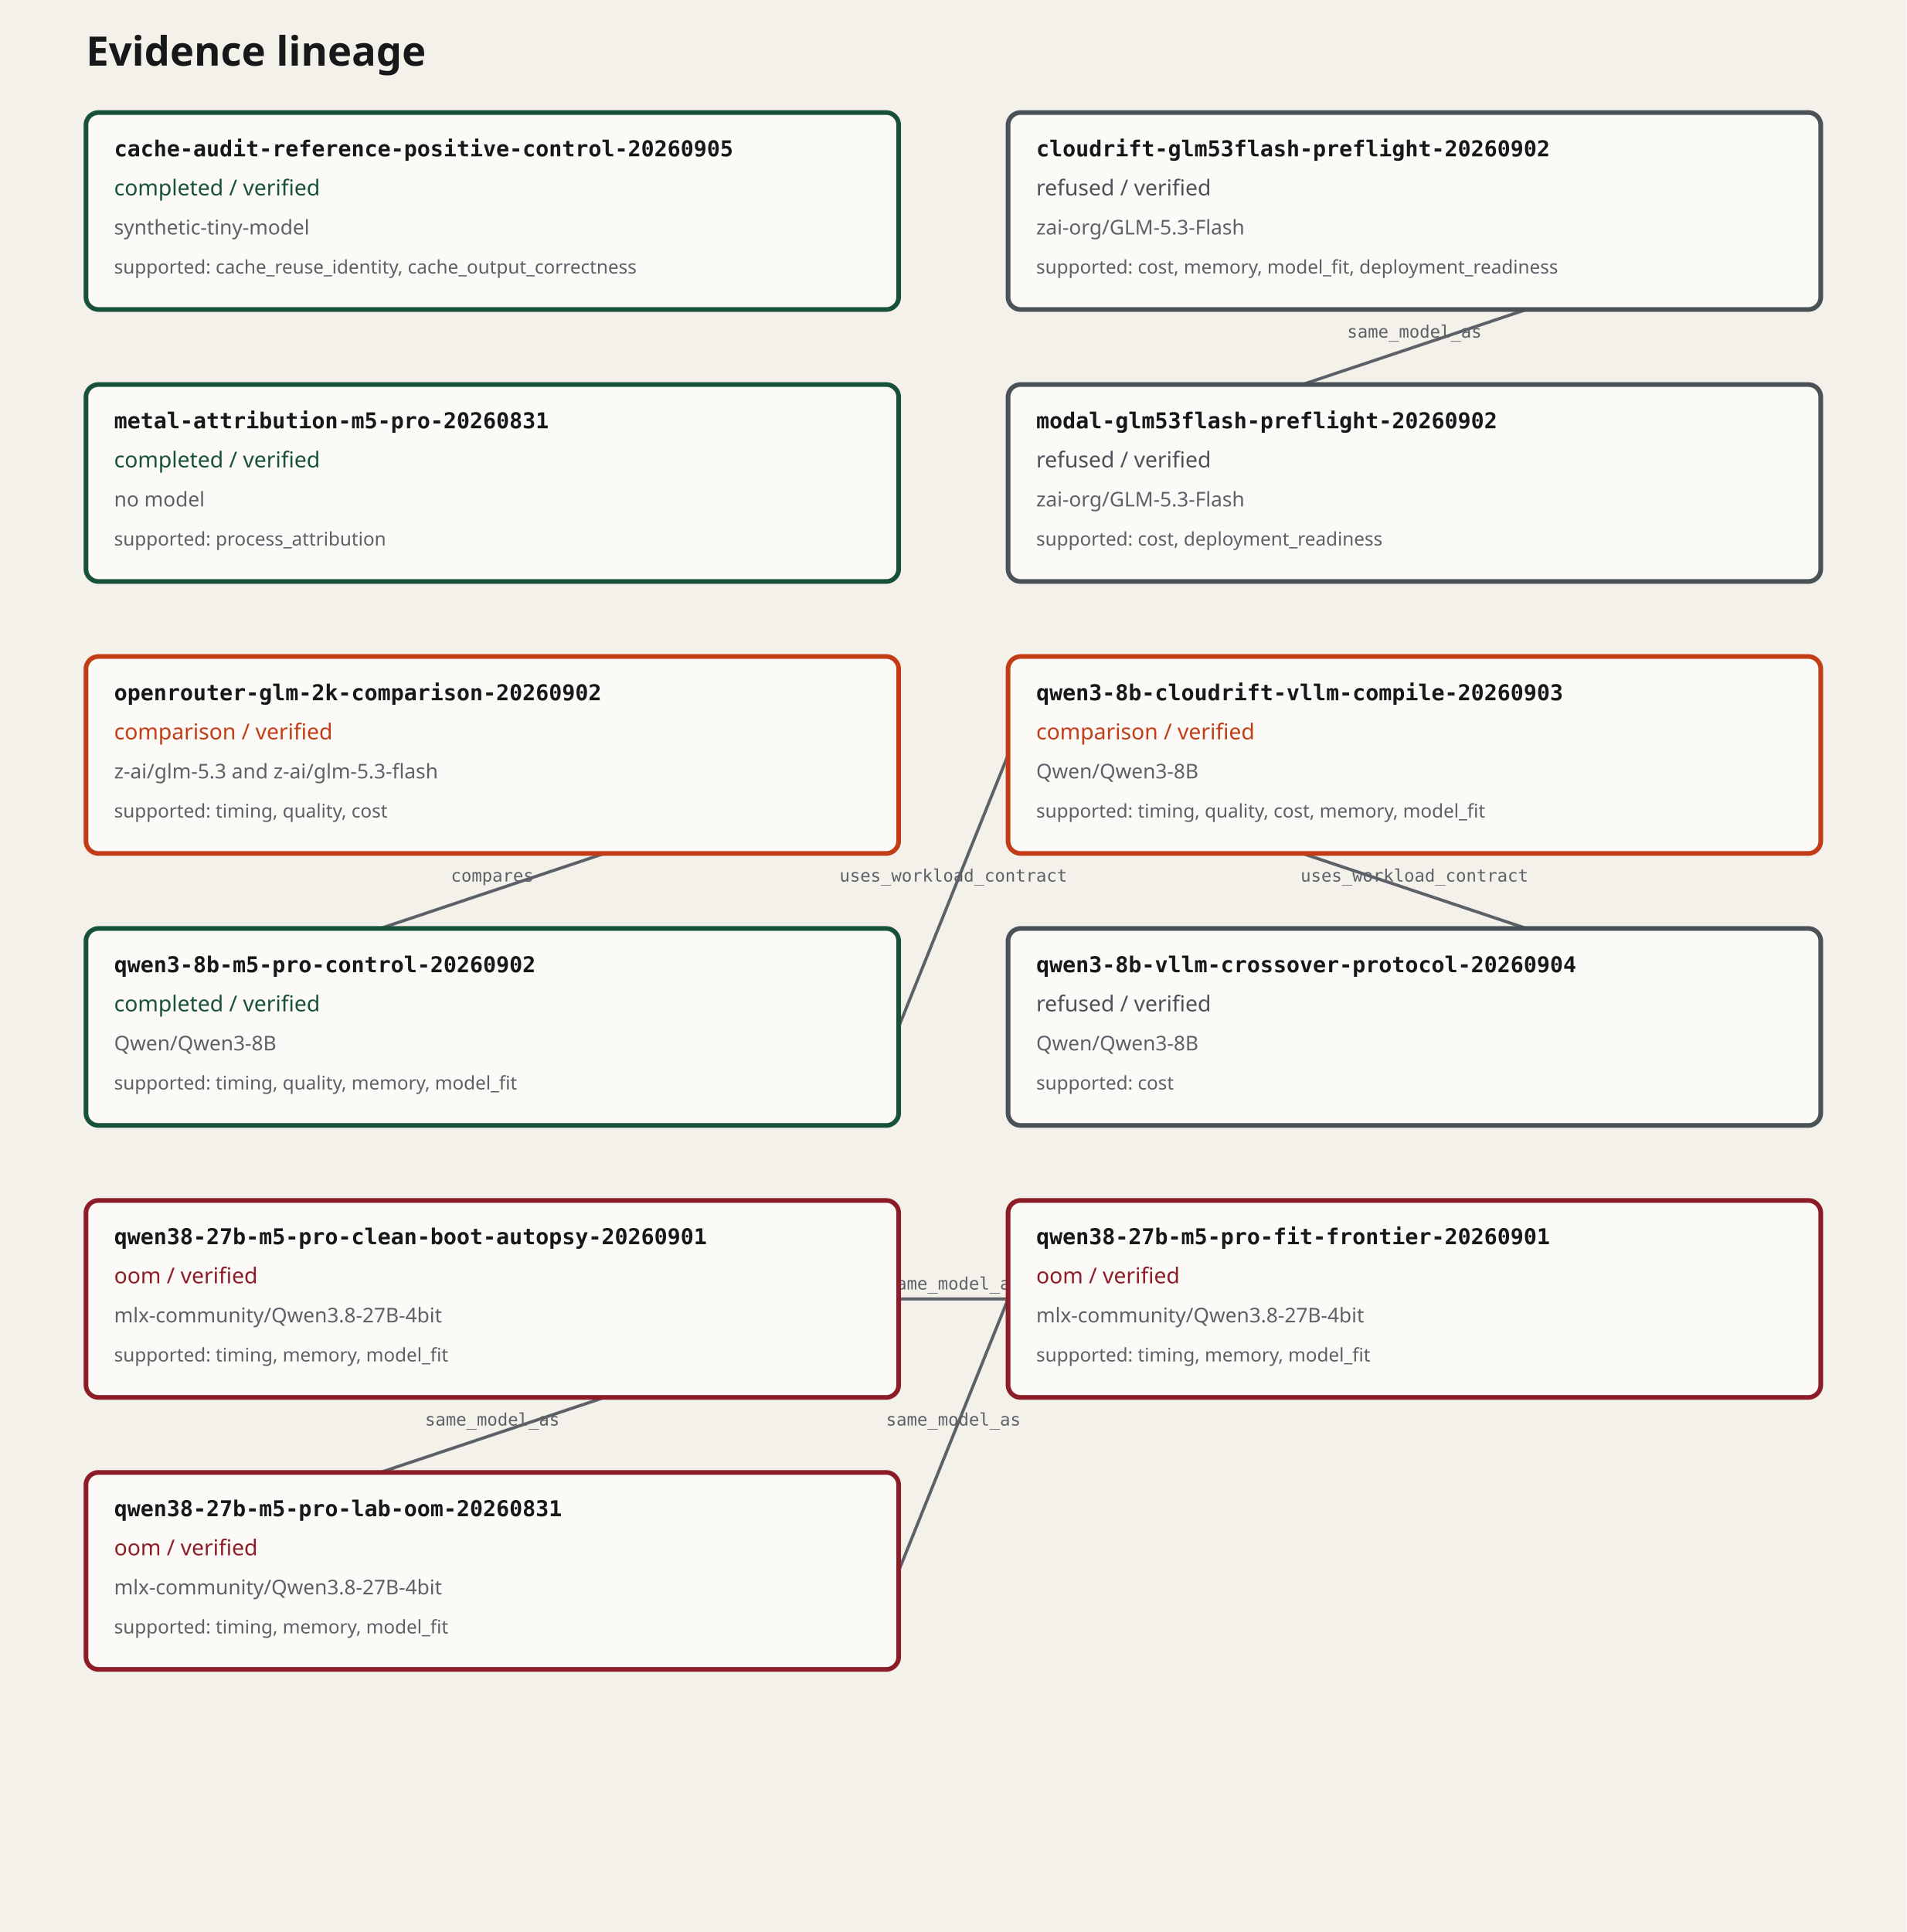
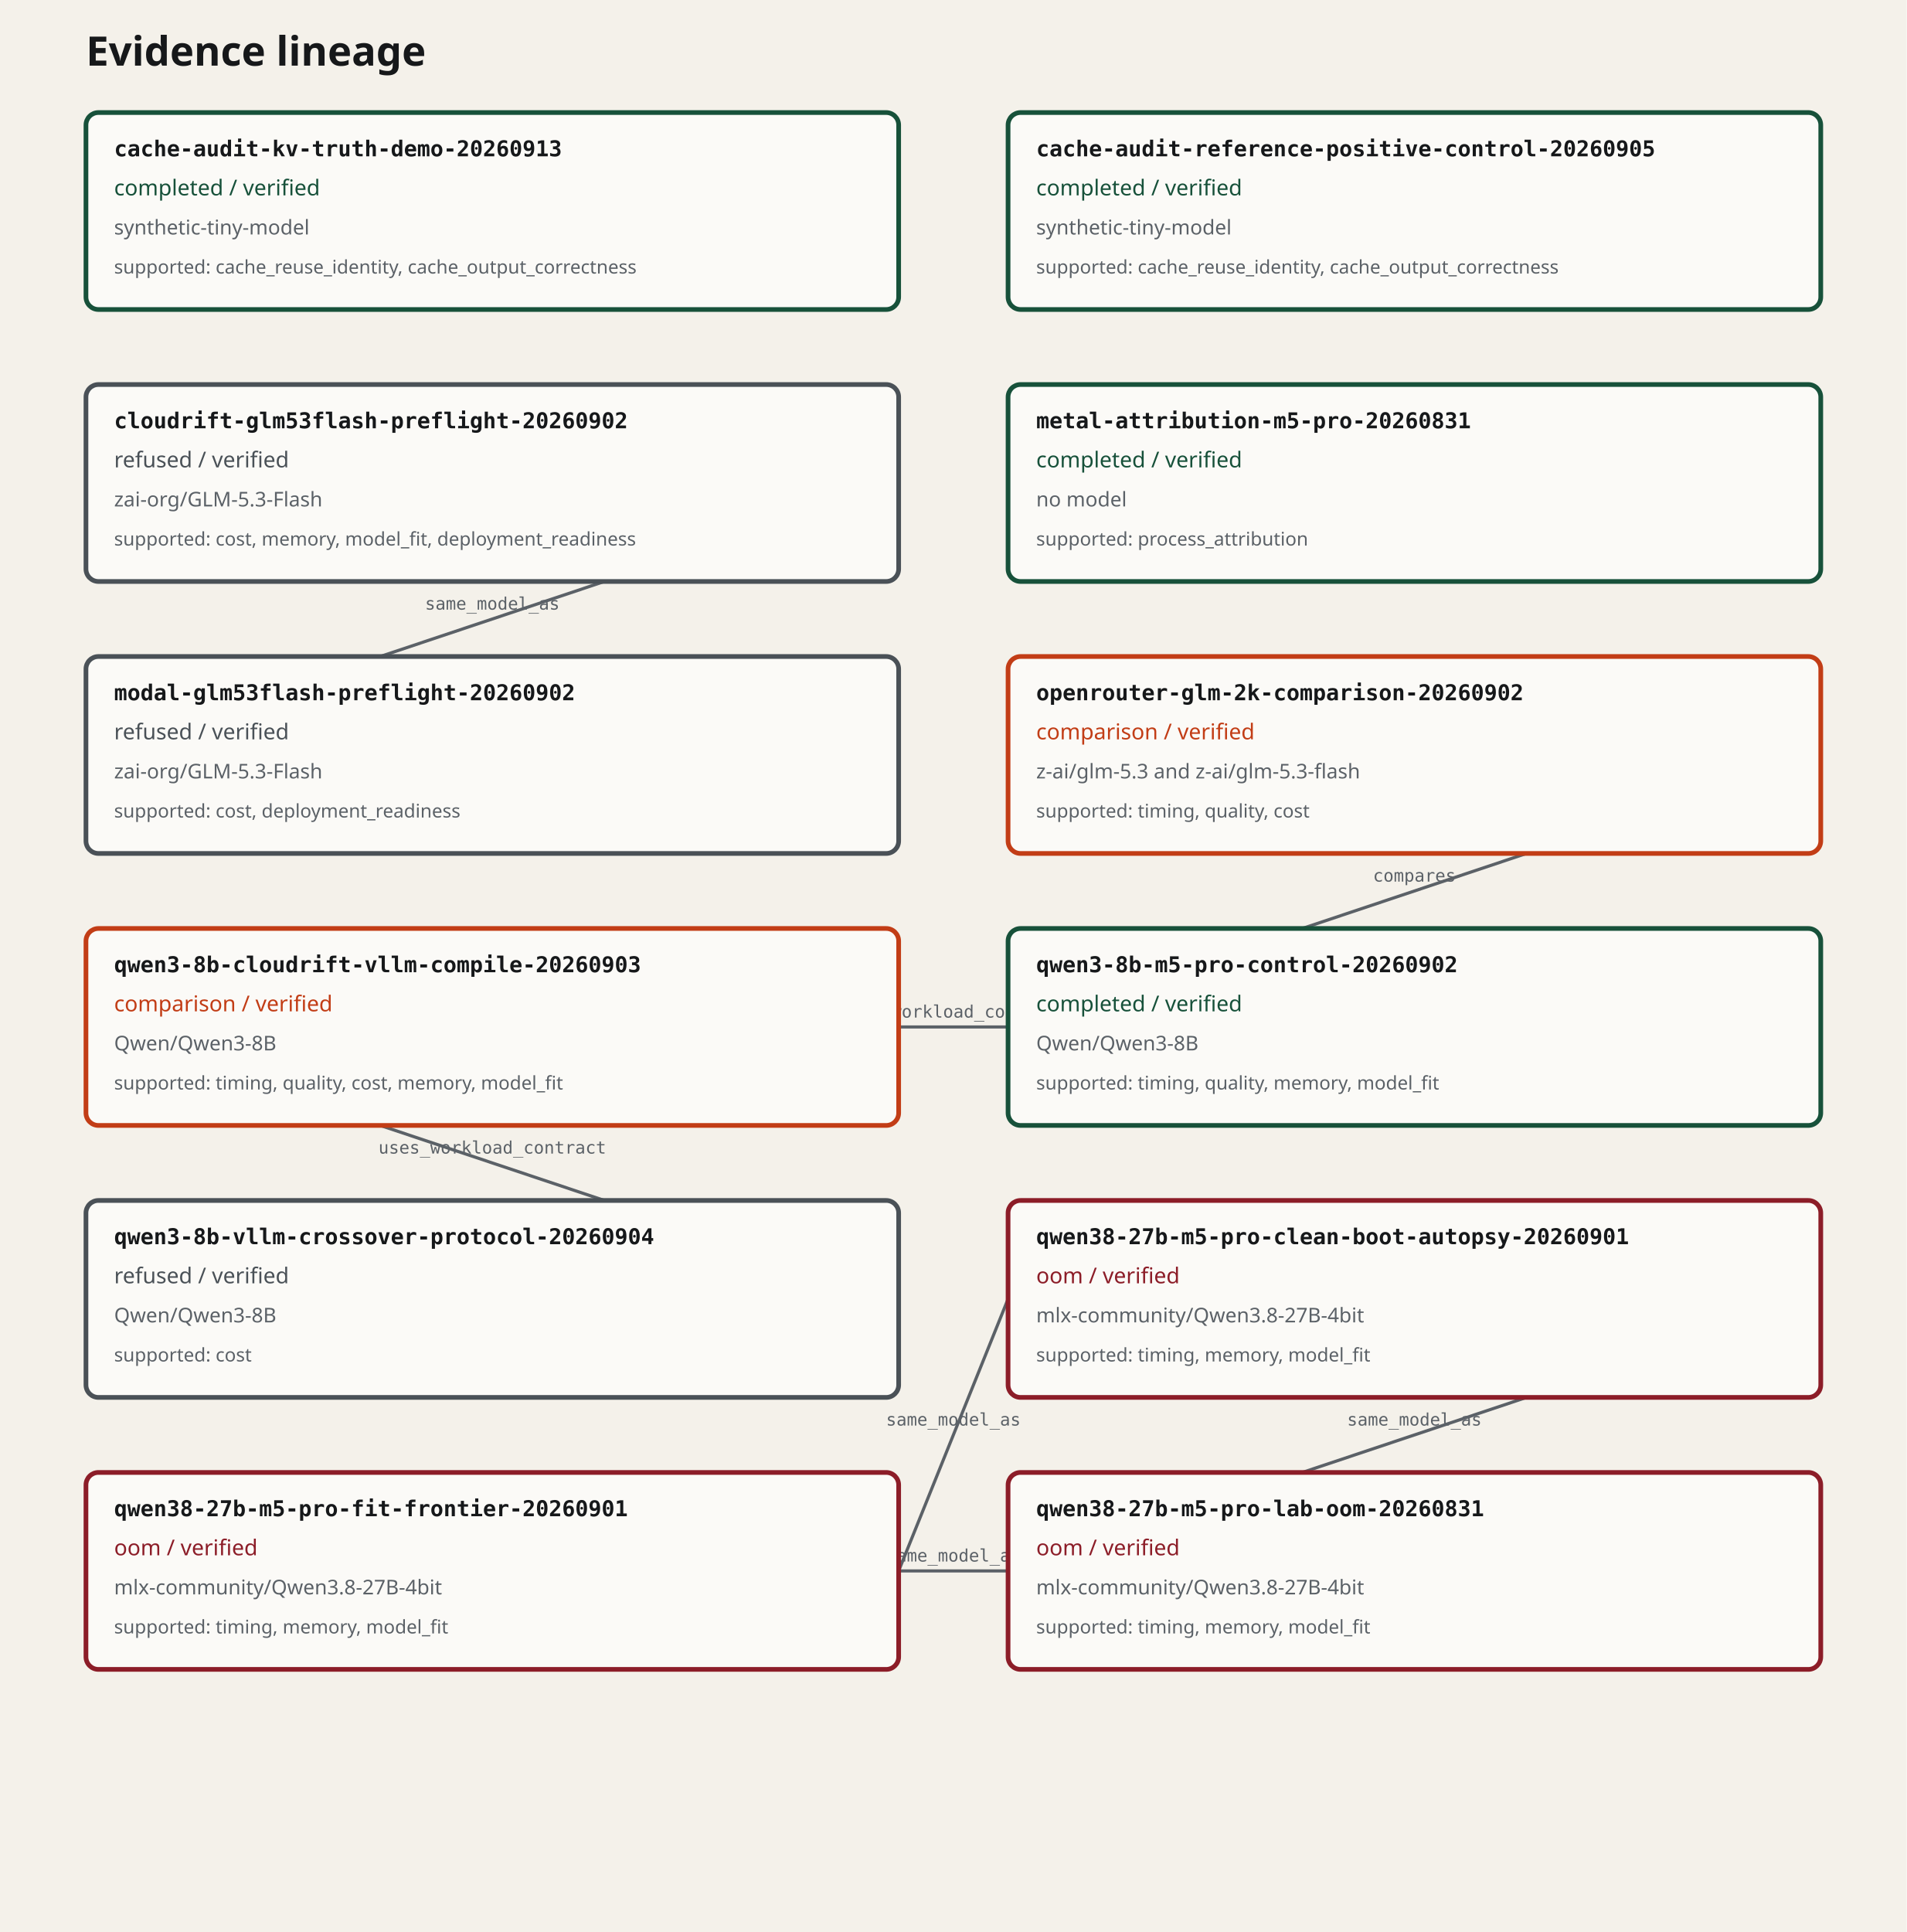
<svg viewBox="0 0 1220 1236" role="img" aria-labelledby="title desc">
  <rect width="100%" height="100%" fill="#f4f1ea" />
  <text x="55" y="42" fill="#16181a" font-family="system-ui,sans-serif" font-size="26" font-weight="700">Evidence lineage</text>
-   <line x1="1165" y1="135" x2="645" y2="309" stroke="#5b6167" stroke-width="2" />
-   <text x="905.0" y="216.0" text-anchor="middle" fill="#5b6167" font-family="ui-monospace,monospace" font-size="11">same_model_as</text>
-   <line x1="575" y1="483" x2="55" y2="657" stroke="#5b6167" stroke-width="2" />
-   <text x="315.0" y="564.0" text-anchor="middle" fill="#5b6167" font-family="ui-monospace,monospace" font-size="11">compares</text>
-   <line x1="645" y1="483" x2="575" y2="657" stroke="#5b6167" stroke-width="2" />
-   <text x="610.0" y="564.0" text-anchor="middle" fill="#5b6167" font-family="ui-monospace,monospace" font-size="11">uses_workload_contract</text>
-   <line x1="1165" y1="657" x2="645" y2="483" stroke="#5b6167" stroke-width="2" />
-   <text x="905.0" y="564.0" text-anchor="middle" fill="#5b6167" font-family="ui-monospace,monospace" font-size="11">uses_workload_contract</text>
-   <line x1="575" y1="831" x2="645" y2="831" stroke="#5b6167" stroke-width="2" />
-   <text x="610.0" y="825.0" text-anchor="middle" fill="#5b6167" font-family="ui-monospace,monospace" font-size="11">same_model_as</text>
-   <line x1="575" y1="831" x2="55" y2="1005" stroke="#5b6167" stroke-width="2" />
-   <text x="315.0" y="912.0" text-anchor="middle" fill="#5b6167" font-family="ui-monospace,monospace" font-size="11">same_model_as</text>
+   <line x1="575" y1="309" x2="55" y2="483" stroke="#5b6167" stroke-width="2" />
+   <text x="315.0" y="390.0" text-anchor="middle" fill="#5b6167" font-family="ui-monospace,monospace" font-size="11">same_model_as</text>
+   <line x1="1165" y1="483" x2="645" y2="657" stroke="#5b6167" stroke-width="2" />
+   <text x="905.0" y="564.0" text-anchor="middle" fill="#5b6167" font-family="ui-monospace,monospace" font-size="11">compares</text>
+   <line x1="575" y1="657" x2="645" y2="657" stroke="#5b6167" stroke-width="2" />
+   <text x="610.0" y="651.0" text-anchor="middle" fill="#5b6167" font-family="ui-monospace,monospace" font-size="11">uses_workload_contract</text>
+   <line x1="575" y1="831" x2="55" y2="657" stroke="#5b6167" stroke-width="2" />
+   <text x="315.0" y="738.0" text-anchor="middle" fill="#5b6167" font-family="ui-monospace,monospace" font-size="11">uses_workload_contract</text>
  <line x1="645" y1="831" x2="575" y2="1005" stroke="#5b6167" stroke-width="2" />
  <text x="610.0" y="912.0" text-anchor="middle" fill="#5b6167" font-family="ui-monospace,monospace" font-size="11">same_model_as</text>
+   <line x1="1165" y1="831" x2="645" y2="1005" stroke="#5b6167" stroke-width="2" />
+   <text x="905.0" y="912.0" text-anchor="middle" fill="#5b6167" font-family="ui-monospace,monospace" font-size="11">same_model_as</text>
+   <line x1="575" y1="1005" x2="645" y2="1005" stroke="#5b6167" stroke-width="2" />
+   <text x="610.0" y="999.0" text-anchor="middle" fill="#5b6167" font-family="ui-monospace,monospace" font-size="11">same_model_as</text>
  <rect x="55" y="72" width="520" height="126" rx="8" fill="#fbfaf7" stroke="#17513a" stroke-width="3" />
-   <text x="73" y="100" fill="#16181a" font-family="ui-monospace,monospace" font-size="14" font-weight="700">cache-audit-reference-positive-control-20260905</text>
+   <text x="73" y="100" fill="#16181a" font-family="ui-monospace,monospace" font-size="14" font-weight="700">cache-audit-kv-truth-demo-20260913</text>
  <text x="73" y="125" fill="#17513a" font-family="system-ui,sans-serif" font-size="14">completed / verified</text>
  <text x="73" y="150" fill="#5b6167" font-family="system-ui,sans-serif" font-size="13">synthetic-tiny-model</text>
  <text x="73" y="175" fill="#5b6167" font-family="system-ui,sans-serif" font-size="12">supported: cache_reuse_identity, cache_output_correctness</text>
-   <rect x="645" y="72" width="520" height="126" rx="8" fill="#fbfaf7" stroke="#4a5157" stroke-width="3" />
-   <text x="663" y="100" fill="#16181a" font-family="ui-monospace,monospace" font-size="14" font-weight="700">cloudrift-glm53flash-preflight-20260902</text>
-   <text x="663" y="125" fill="#4a5157" font-family="system-ui,sans-serif" font-size="14">refused / verified</text>
-   <text x="663" y="150" fill="#5b6167" font-family="system-ui,sans-serif" font-size="13">zai-org/GLM-5.3-Flash</text>
-   <text x="663" y="175" fill="#5b6167" font-family="system-ui,sans-serif" font-size="12">supported: cost, memory, model_fit, deployment_readiness</text>
-   <rect x="55" y="246" width="520" height="126" rx="8" fill="#fbfaf7" stroke="#17513a" stroke-width="3" />
-   <text x="73" y="274" fill="#16181a" font-family="ui-monospace,monospace" font-size="14" font-weight="700">metal-attribution-m5-pro-20260831</text>
-   <text x="73" y="299" fill="#17513a" font-family="system-ui,sans-serif" font-size="14">completed / verified</text>
-   <text x="73" y="324" fill="#5b6167" font-family="system-ui,sans-serif" font-size="13">no model</text>
-   <text x="73" y="349" fill="#5b6167" font-family="system-ui,sans-serif" font-size="12">supported: process_attribution</text>
-   <rect x="645" y="246" width="520" height="126" rx="8" fill="#fbfaf7" stroke="#4a5157" stroke-width="3" />
-   <text x="663" y="274" fill="#16181a" font-family="ui-monospace,monospace" font-size="14" font-weight="700">modal-glm53flash-preflight-20260902</text>
-   <text x="663" y="299" fill="#4a5157" font-family="system-ui,sans-serif" font-size="14">refused / verified</text>
-   <text x="663" y="324" fill="#5b6167" font-family="system-ui,sans-serif" font-size="13">zai-org/GLM-5.3-Flash</text>
-   <text x="663" y="349" fill="#5b6167" font-family="system-ui,sans-serif" font-size="12">supported: cost, deployment_readiness</text>
-   <rect x="55" y="420" width="520" height="126" rx="8" fill="#fbfaf7" stroke="#c23d16" stroke-width="3" />
-   <text x="73" y="448" fill="#16181a" font-family="ui-monospace,monospace" font-size="14" font-weight="700">openrouter-glm-2k-comparison-20260902</text>
-   <text x="73" y="473" fill="#c23d16" font-family="system-ui,sans-serif" font-size="14">comparison / verified</text>
-   <text x="73" y="498" fill="#5b6167" font-family="system-ui,sans-serif" font-size="13">z-ai/glm-5.3 and z-ai/glm-5.3-flash</text>
-   <text x="73" y="523" fill="#5b6167" font-family="system-ui,sans-serif" font-size="12">supported: timing, quality, cost</text>
+   <rect x="645" y="72" width="520" height="126" rx="8" fill="#fbfaf7" stroke="#17513a" stroke-width="3" />
+   <text x="663" y="100" fill="#16181a" font-family="ui-monospace,monospace" font-size="14" font-weight="700">cache-audit-reference-positive-control-20260905</text>
+   <text x="663" y="125" fill="#17513a" font-family="system-ui,sans-serif" font-size="14">completed / verified</text>
+   <text x="663" y="150" fill="#5b6167" font-family="system-ui,sans-serif" font-size="13">synthetic-tiny-model</text>
+   <text x="663" y="175" fill="#5b6167" font-family="system-ui,sans-serif" font-size="12">supported: cache_reuse_identity, cache_output_correctness</text>
+   <rect x="55" y="246" width="520" height="126" rx="8" fill="#fbfaf7" stroke="#4a5157" stroke-width="3" />
+   <text x="73" y="274" fill="#16181a" font-family="ui-monospace,monospace" font-size="14" font-weight="700">cloudrift-glm53flash-preflight-20260902</text>
+   <text x="73" y="299" fill="#4a5157" font-family="system-ui,sans-serif" font-size="14">refused / verified</text>
+   <text x="73" y="324" fill="#5b6167" font-family="system-ui,sans-serif" font-size="13">zai-org/GLM-5.3-Flash</text>
+   <text x="73" y="349" fill="#5b6167" font-family="system-ui,sans-serif" font-size="12">supported: cost, memory, model_fit, deployment_readiness</text>
+   <rect x="645" y="246" width="520" height="126" rx="8" fill="#fbfaf7" stroke="#17513a" stroke-width="3" />
+   <text x="663" y="274" fill="#16181a" font-family="ui-monospace,monospace" font-size="14" font-weight="700">metal-attribution-m5-pro-20260831</text>
+   <text x="663" y="299" fill="#17513a" font-family="system-ui,sans-serif" font-size="14">completed / verified</text>
+   <text x="663" y="324" fill="#5b6167" font-family="system-ui,sans-serif" font-size="13">no model</text>
+   <text x="663" y="349" fill="#5b6167" font-family="system-ui,sans-serif" font-size="12">supported: process_attribution</text>
+   <rect x="55" y="420" width="520" height="126" rx="8" fill="#fbfaf7" stroke="#4a5157" stroke-width="3" />
+   <text x="73" y="448" fill="#16181a" font-family="ui-monospace,monospace" font-size="14" font-weight="700">modal-glm53flash-preflight-20260902</text>
+   <text x="73" y="473" fill="#4a5157" font-family="system-ui,sans-serif" font-size="14">refused / verified</text>
+   <text x="73" y="498" fill="#5b6167" font-family="system-ui,sans-serif" font-size="13">zai-org/GLM-5.3-Flash</text>
+   <text x="73" y="523" fill="#5b6167" font-family="system-ui,sans-serif" font-size="12">supported: cost, deployment_readiness</text>
  <rect x="645" y="420" width="520" height="126" rx="8" fill="#fbfaf7" stroke="#c23d16" stroke-width="3" />
-   <text x="663" y="448" fill="#16181a" font-family="ui-monospace,monospace" font-size="14" font-weight="700">qwen3-8b-cloudrift-vllm-compile-20260903</text>
+   <text x="663" y="448" fill="#16181a" font-family="ui-monospace,monospace" font-size="14" font-weight="700">openrouter-glm-2k-comparison-20260902</text>
  <text x="663" y="473" fill="#c23d16" font-family="system-ui,sans-serif" font-size="14">comparison / verified</text>
-   <text x="663" y="498" fill="#5b6167" font-family="system-ui,sans-serif" font-size="13">Qwen/Qwen3-8B</text>
-   <text x="663" y="523" fill="#5b6167" font-family="system-ui,sans-serif" font-size="12">supported: timing, quality, cost, memory, model_fit</text>
-   <rect x="55" y="594" width="520" height="126" rx="8" fill="#fbfaf7" stroke="#17513a" stroke-width="3" />
-   <text x="73" y="622" fill="#16181a" font-family="ui-monospace,monospace" font-size="14" font-weight="700">qwen3-8b-m5-pro-control-20260902</text>
-   <text x="73" y="647" fill="#17513a" font-family="system-ui,sans-serif" font-size="14">completed / verified</text>
+   <text x="663" y="498" fill="#5b6167" font-family="system-ui,sans-serif" font-size="13">z-ai/glm-5.3 and z-ai/glm-5.3-flash</text>
+   <text x="663" y="523" fill="#5b6167" font-family="system-ui,sans-serif" font-size="12">supported: timing, quality, cost</text>
+   <rect x="55" y="594" width="520" height="126" rx="8" fill="#fbfaf7" stroke="#c23d16" stroke-width="3" />
+   <text x="73" y="622" fill="#16181a" font-family="ui-monospace,monospace" font-size="14" font-weight="700">qwen3-8b-cloudrift-vllm-compile-20260903</text>
+   <text x="73" y="647" fill="#c23d16" font-family="system-ui,sans-serif" font-size="14">comparison / verified</text>
  <text x="73" y="672" fill="#5b6167" font-family="system-ui,sans-serif" font-size="13">Qwen/Qwen3-8B</text>
-   <text x="73" y="697" fill="#5b6167" font-family="system-ui,sans-serif" font-size="12">supported: timing, quality, memory, model_fit</text>
-   <rect x="645" y="594" width="520" height="126" rx="8" fill="#fbfaf7" stroke="#4a5157" stroke-width="3" />
-   <text x="663" y="622" fill="#16181a" font-family="ui-monospace,monospace" font-size="14" font-weight="700">qwen3-8b-vllm-crossover-protocol-20260904</text>
-   <text x="663" y="647" fill="#4a5157" font-family="system-ui,sans-serif" font-size="14">refused / verified</text>
+   <text x="73" y="697" fill="#5b6167" font-family="system-ui,sans-serif" font-size="12">supported: timing, quality, cost, memory, model_fit</text>
+   <rect x="645" y="594" width="520" height="126" rx="8" fill="#fbfaf7" stroke="#17513a" stroke-width="3" />
+   <text x="663" y="622" fill="#16181a" font-family="ui-monospace,monospace" font-size="14" font-weight="700">qwen3-8b-m5-pro-control-20260902</text>
+   <text x="663" y="647" fill="#17513a" font-family="system-ui,sans-serif" font-size="14">completed / verified</text>
  <text x="663" y="672" fill="#5b6167" font-family="system-ui,sans-serif" font-size="13">Qwen/Qwen3-8B</text>
-   <text x="663" y="697" fill="#5b6167" font-family="system-ui,sans-serif" font-size="12">supported: cost</text>
-   <rect x="55" y="768" width="520" height="126" rx="8" fill="#fbfaf7" stroke="#8c1d28" stroke-width="3" />
-   <text x="73" y="796" fill="#16181a" font-family="ui-monospace,monospace" font-size="14" font-weight="700">qwen38-27b-m5-pro-clean-boot-autopsy-20260901</text>
-   <text x="73" y="821" fill="#8c1d28" font-family="system-ui,sans-serif" font-size="14">oom / verified</text>
-   <text x="73" y="846" fill="#5b6167" font-family="system-ui,sans-serif" font-size="13">mlx-community/Qwen3.8-27B-4bit</text>
-   <text x="73" y="871" fill="#5b6167" font-family="system-ui,sans-serif" font-size="12">supported: timing, memory, model_fit</text>
+   <text x="663" y="697" fill="#5b6167" font-family="system-ui,sans-serif" font-size="12">supported: timing, quality, memory, model_fit</text>
+   <rect x="55" y="768" width="520" height="126" rx="8" fill="#fbfaf7" stroke="#4a5157" stroke-width="3" />
+   <text x="73" y="796" fill="#16181a" font-family="ui-monospace,monospace" font-size="14" font-weight="700">qwen3-8b-vllm-crossover-protocol-20260904</text>
+   <text x="73" y="821" fill="#4a5157" font-family="system-ui,sans-serif" font-size="14">refused / verified</text>
+   <text x="73" y="846" fill="#5b6167" font-family="system-ui,sans-serif" font-size="13">Qwen/Qwen3-8B</text>
+   <text x="73" y="871" fill="#5b6167" font-family="system-ui,sans-serif" font-size="12">supported: cost</text>
  <rect x="645" y="768" width="520" height="126" rx="8" fill="#fbfaf7" stroke="#8c1d28" stroke-width="3" />
-   <text x="663" y="796" fill="#16181a" font-family="ui-monospace,monospace" font-size="14" font-weight="700">qwen38-27b-m5-pro-fit-frontier-20260901</text>
+   <text x="663" y="796" fill="#16181a" font-family="ui-monospace,monospace" font-size="14" font-weight="700">qwen38-27b-m5-pro-clean-boot-autopsy-20260901</text>
  <text x="663" y="821" fill="#8c1d28" font-family="system-ui,sans-serif" font-size="14">oom / verified</text>
  <text x="663" y="846" fill="#5b6167" font-family="system-ui,sans-serif" font-size="13">mlx-community/Qwen3.8-27B-4bit</text>
  <text x="663" y="871" fill="#5b6167" font-family="system-ui,sans-serif" font-size="12">supported: timing, memory, model_fit</text>
  <rect x="55" y="942" width="520" height="126" rx="8" fill="#fbfaf7" stroke="#8c1d28" stroke-width="3" />
-   <text x="73" y="970" fill="#16181a" font-family="ui-monospace,monospace" font-size="14" font-weight="700">qwen38-27b-m5-pro-lab-oom-20260831</text>
+   <text x="73" y="970" fill="#16181a" font-family="ui-monospace,monospace" font-size="14" font-weight="700">qwen38-27b-m5-pro-fit-frontier-20260901</text>
  <text x="73" y="995" fill="#8c1d28" font-family="system-ui,sans-serif" font-size="14">oom / verified</text>
  <text x="73" y="1020" fill="#5b6167" font-family="system-ui,sans-serif" font-size="13">mlx-community/Qwen3.8-27B-4bit</text>
  <text x="73" y="1045" fill="#5b6167" font-family="system-ui,sans-serif" font-size="12">supported: timing, memory, model_fit</text>
+   <rect x="645" y="942" width="520" height="126" rx="8" fill="#fbfaf7" stroke="#8c1d28" stroke-width="3" />
+   <text x="663" y="970" fill="#16181a" font-family="ui-monospace,monospace" font-size="14" font-weight="700">qwen38-27b-m5-pro-lab-oom-20260831</text>
+   <text x="663" y="995" fill="#8c1d28" font-family="system-ui,sans-serif" font-size="14">oom / verified</text>
+   <text x="663" y="1020" fill="#5b6167" font-family="system-ui,sans-serif" font-size="13">mlx-community/Qwen3.8-27B-4bit</text>
+   <text x="663" y="1045" fill="#5b6167" font-family="system-ui,sans-serif" font-size="12">supported: timing, memory, model_fit</text>
</svg>
